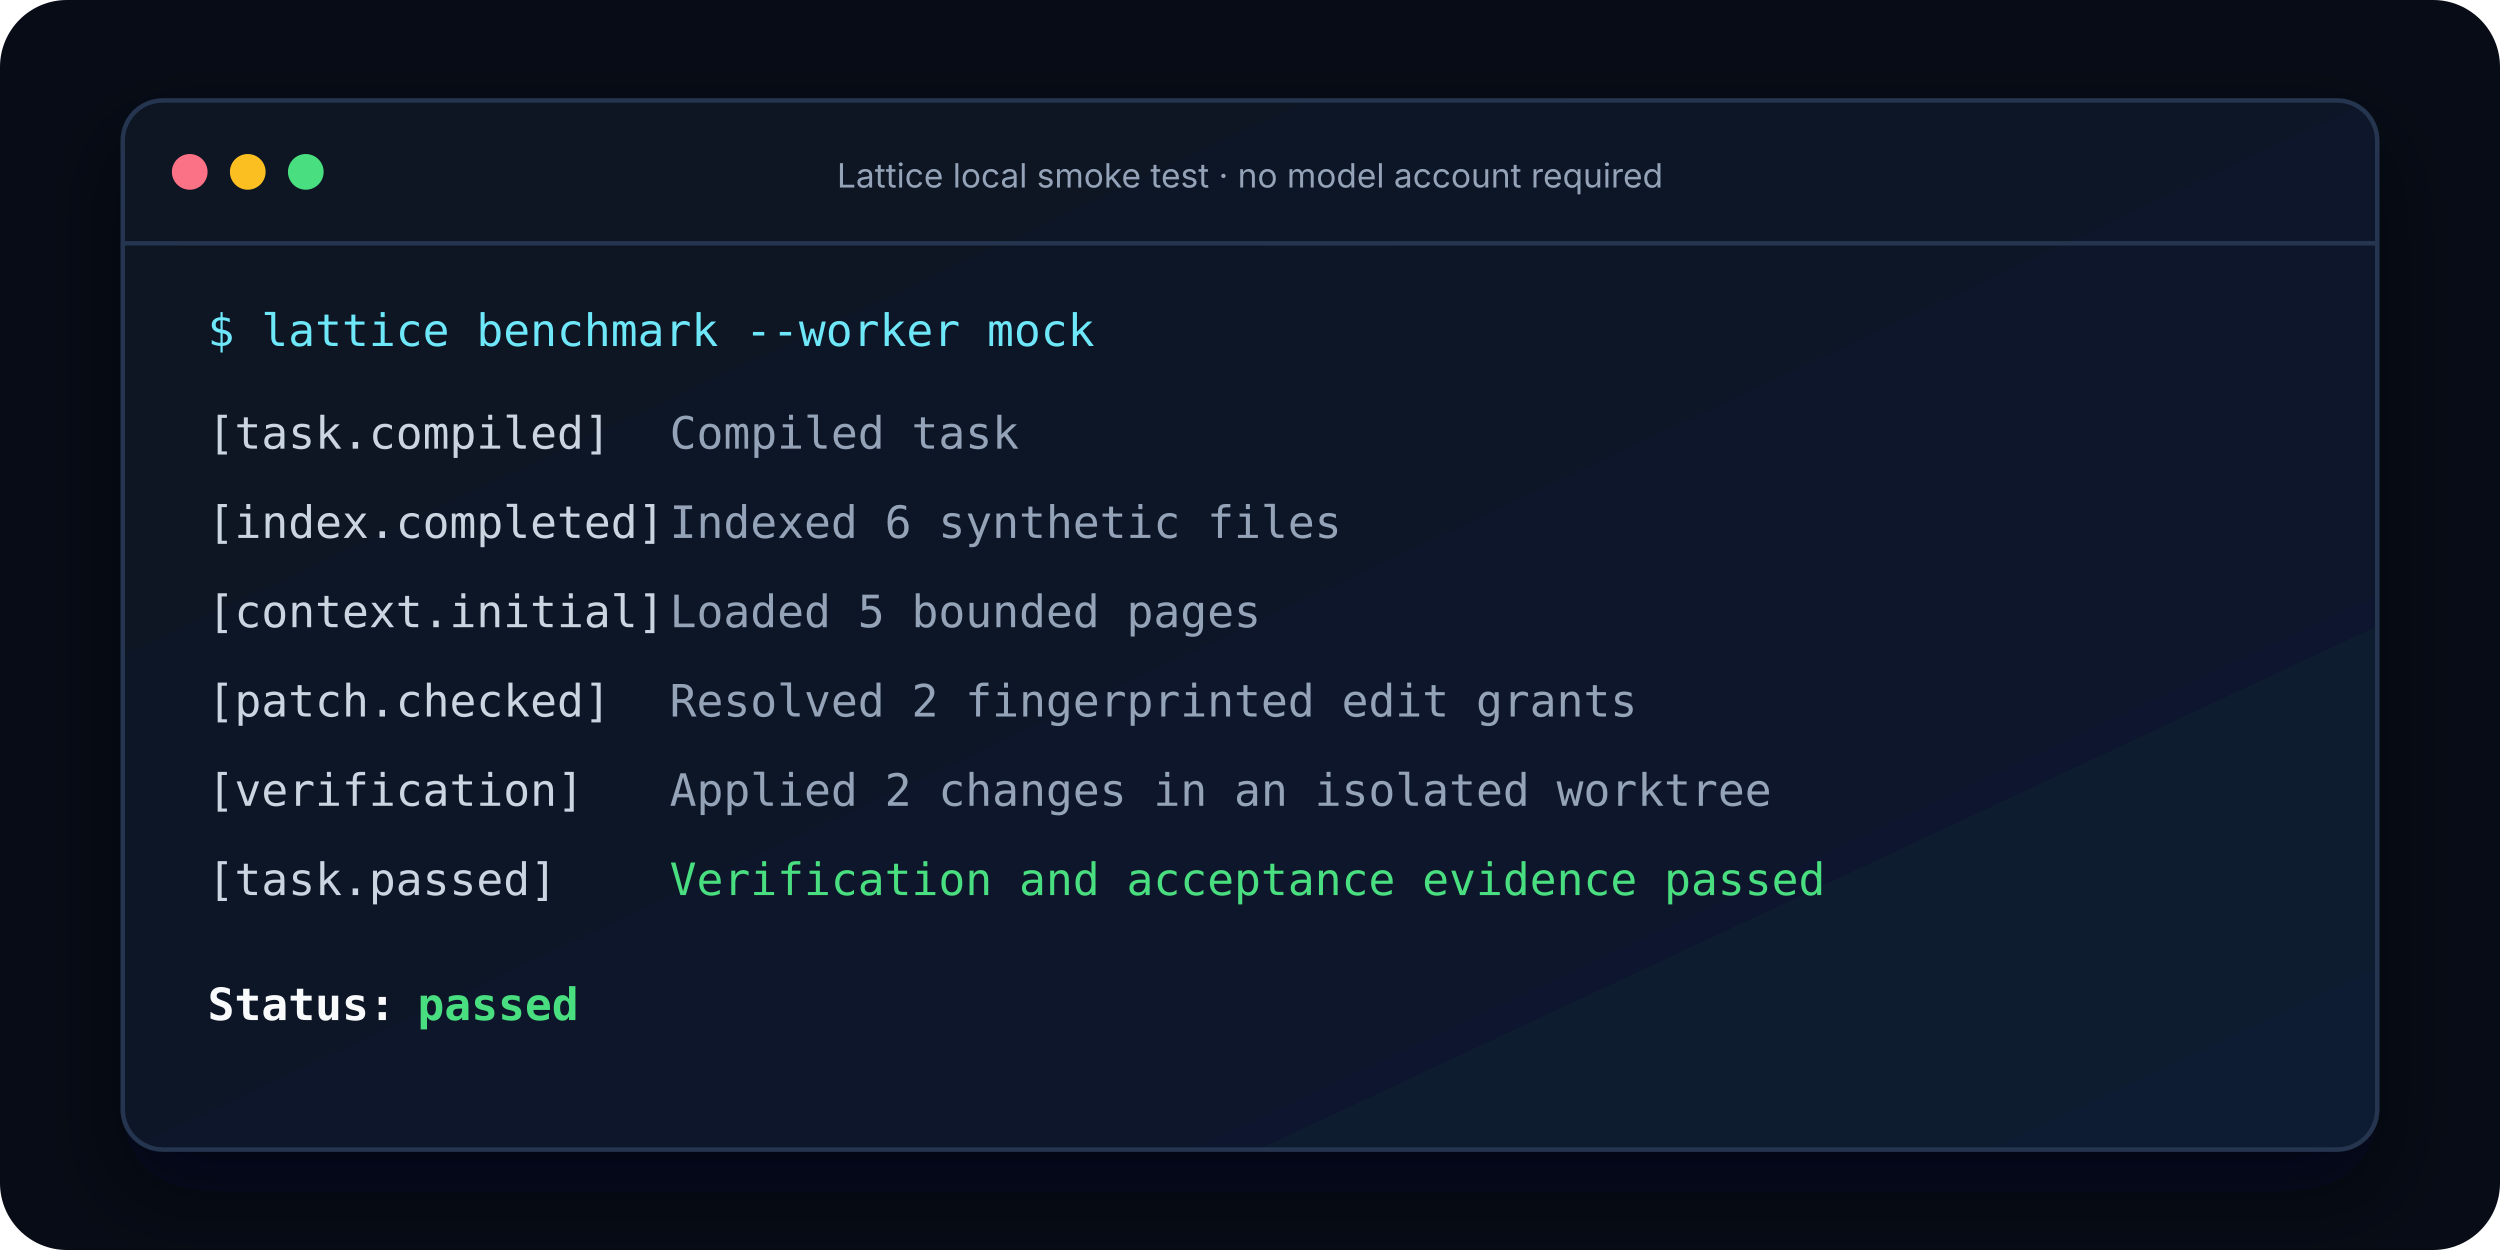
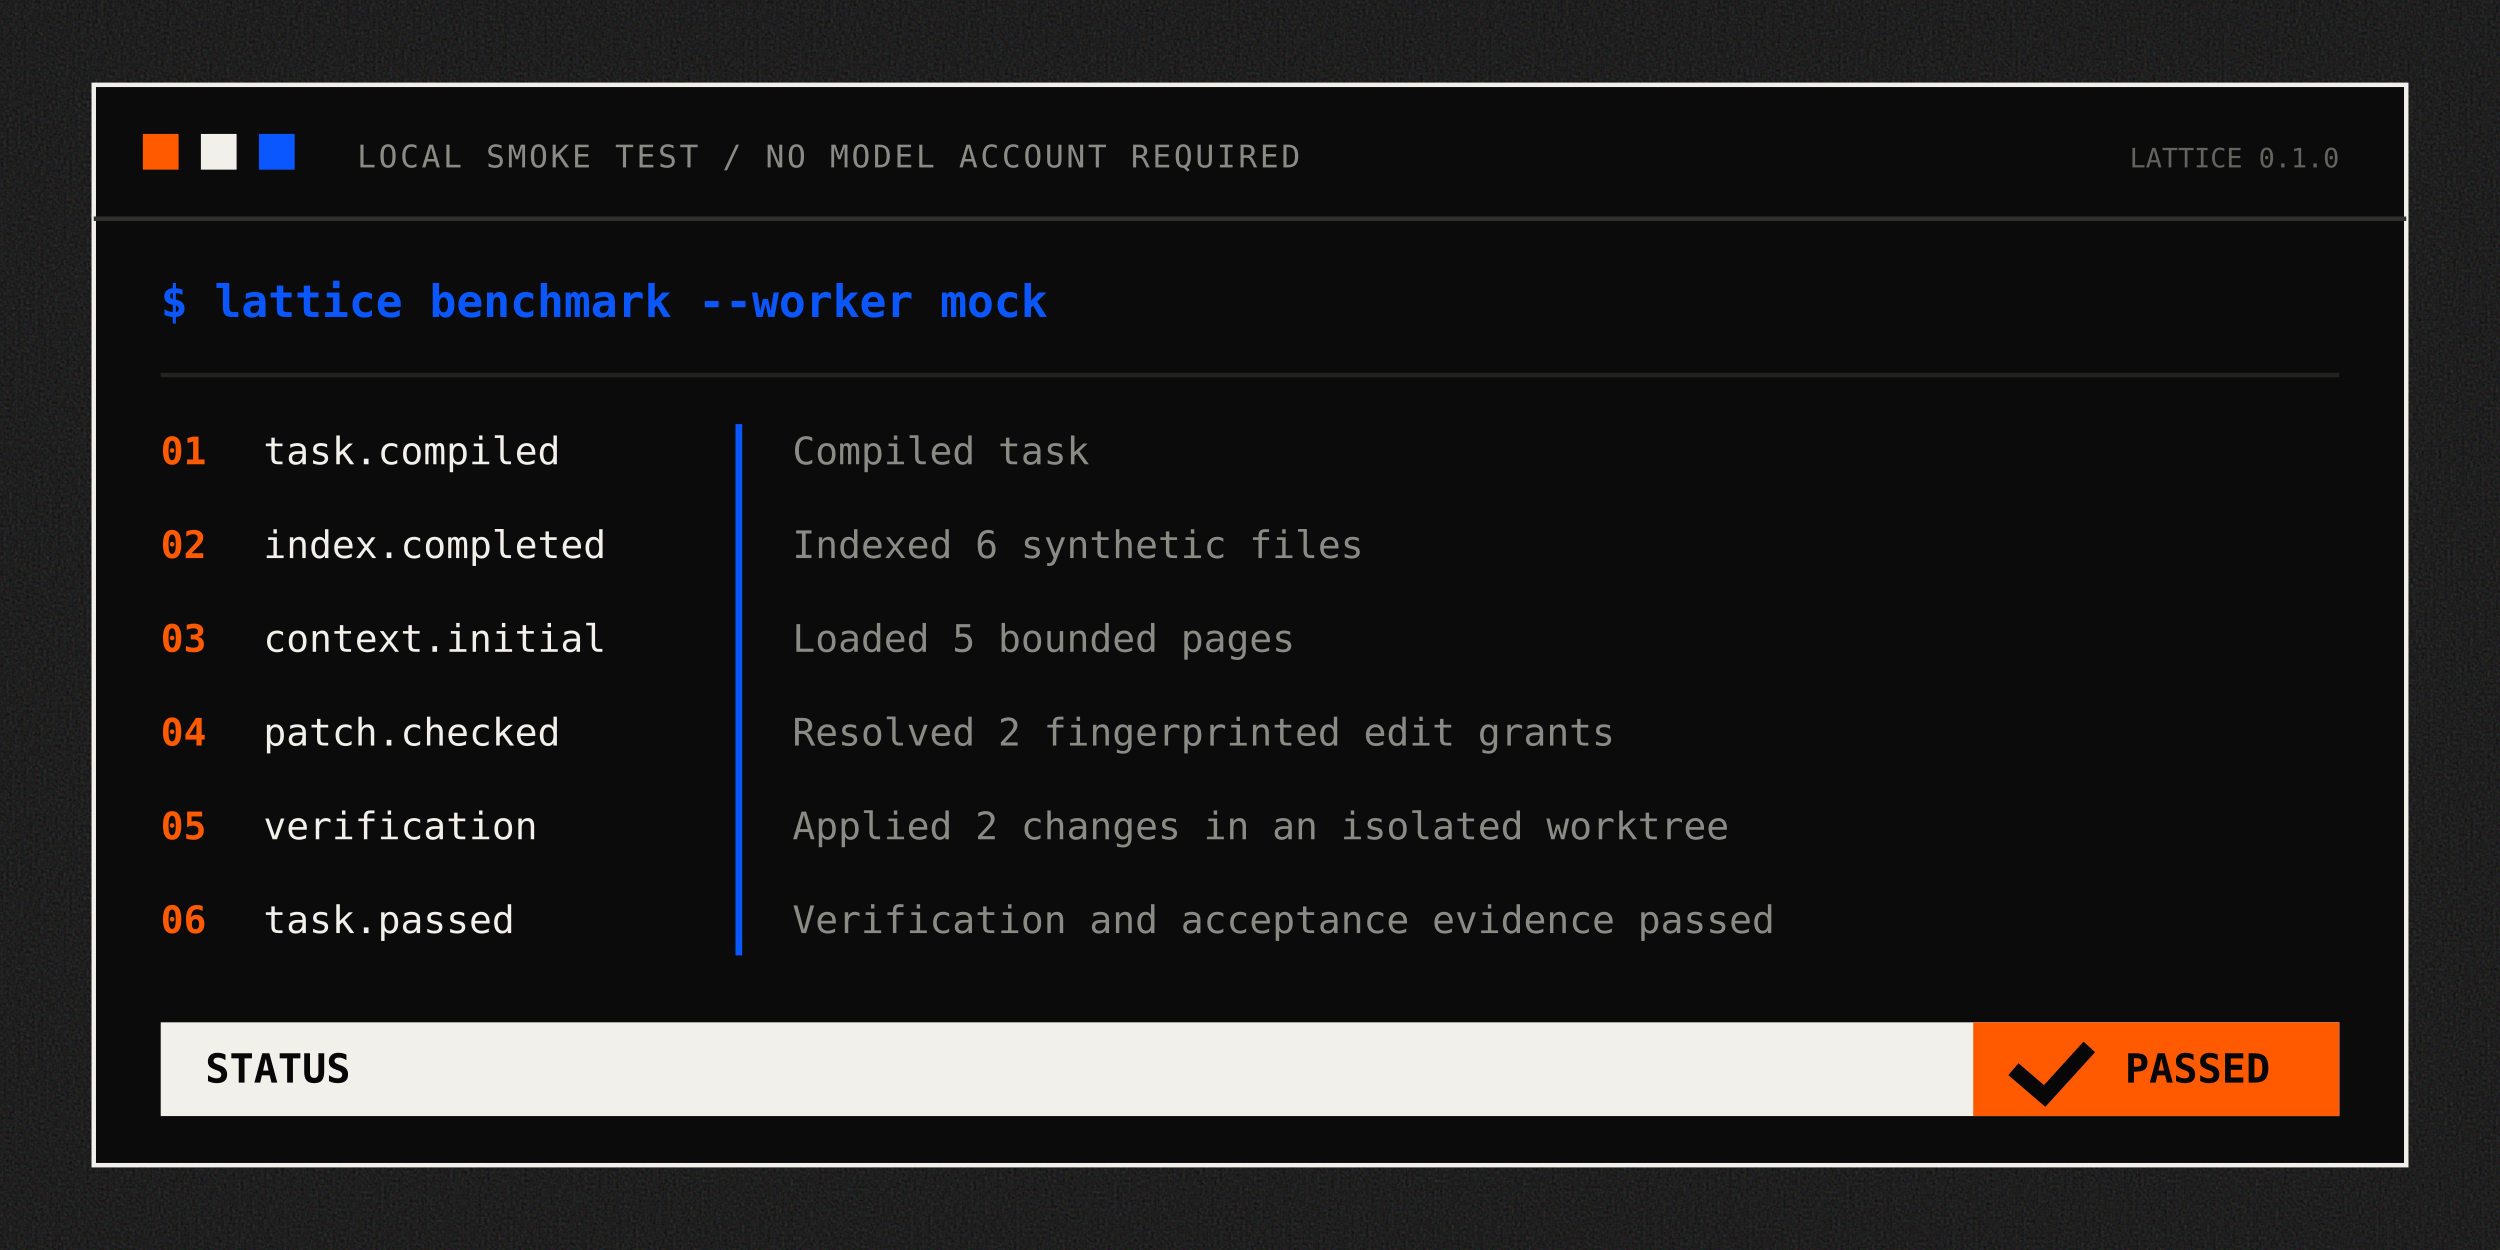
<svg xmlns="http://www.w3.org/2000/svg" width="1120" height="560" viewBox="0 0 1120 560" role="img" aria-labelledby="title desc">
  <defs>
-     <linearGradient id="frame" x1="0" y1="0" x2="1" y2="1">
-       <stop offset="0" stop-color="#0b1220" />
-       <stop offset="1" stop-color="#111c31" />
-     </linearGradient>
-     <filter id="shadow" x="-10%" y="-20%" width="120%" height="150%">
-       <feDropShadow dx="0" dy="18" stdDeviation="18" flood-color="#020617" flood-opacity="0.5" />
+     <filter id="grain" x="0" y="0" width="100%" height="100%">
+       <feTurbulence type="fractalNoise" baseFrequency="0.78" numOctaves="2" seed="23" result="noise" />
+       <feColorMatrix in="noise" type="matrix" values="1 0 0 0 0  0 1 0 0 0  0 0 1 0 0  0 0 0 .075 0" />
+       <feBlend in="SourceGraphic" mode="screen" />
    </filter>
  </defs>
-   <rect width="1120" height="560" rx="30" fill="#070c16" />
-   <g transform="translate(55 45)" filter="url(#shadow)">
-     <rect width="1010" height="470" rx="18" fill="url(#frame)" stroke="#26364f" stroke-width="2" />
-     <path d="M0 64H1010" stroke="#26364f" stroke-width="2" />
-     <circle cx="30" cy="32" r="8" fill="#fb7185" />
-     <circle cx="56" cy="32" r="8" fill="#fbbf24" />
-     <circle cx="82" cy="32" r="8" fill="#4ade80" />
-     <text x="505" y="39" fill="#94a3b8" font-family="Inter,Segoe UI,Arial,sans-serif" font-size="15" text-anchor="middle">Lattice local smoke test · no model account required</text>
-     <g font-family="Consolas,SFMono-Regular,Menlo,monospace" font-size="20">
-       <text x="38" y="110" fill="#6ee7f9">$ lattice benchmark --worker mock</text>
-       <text x="38" y="156" fill="#cbd5e1">[task.compiled]</text>
-       <text x="245" y="156" fill="#94a3b8">Compiled task</text>
-       <text x="38" y="196" fill="#cbd5e1">[index.completed]</text>
-       <text x="245" y="196" fill="#94a3b8">Indexed 6 synthetic files</text>
-       <text x="38" y="236" fill="#cbd5e1">[context.initial]</text>
-       <text x="245" y="236" fill="#94a3b8">Loaded 5 bounded pages</text>
-       <text x="38" y="276" fill="#cbd5e1">[patch.checked]</text>
-       <text x="245" y="276" fill="#94a3b8">Resolved 2 fingerprinted edit grants</text>
-       <text x="38" y="316" fill="#cbd5e1">[verification]</text>
-       <text x="245" y="316" fill="#94a3b8">Applied 2 changes in an isolated worktree</text>
-       <text x="38" y="356" fill="#cbd5e1">[task.passed]</text>
-       <text x="245" y="356" fill="#4ade80">Verification and acceptance evidence passed</text>
-       <text x="38" y="412" fill="#f8fafc" font-weight="700">Status: </text>
-       <text x="132" y="412" fill="#4ade80" font-weight="700">passed</text>
+   <rect width="1120" height="560" fill="#070707" />
+   <rect width="1120" height="560" fill="#070707" filter="url(#grain)" opacity="0.7" />
+   <g font-family="Consolas,SFMono-Regular,Menlo,monospace">
+     <rect x="42" y="38" width="1036" height="484" fill="#0b0b0b" stroke="#f1f0ea" stroke-width="2" />
+     <path d="M42 98H1078" stroke="#30302d" stroke-width="2" />
+     <rect x="64" y="60" width="16" height="16" fill="#ff5a00" />
+     <rect x="90" y="60" width="16" height="16" fill="#f1f0ea" />
+     <rect x="116" y="60" width="16" height="16" fill="#0b57ff" />
+     <text x="160" y="75" fill="#8b8b86" font-size="14" letter-spacing="1.2">LOCAL SMOKE TEST / NO MODEL ACCOUNT REQUIRED</text>
+     <text x="1048" y="75" fill="#64645f" font-size="12" text-anchor="end">LATTICE 0.1.0</text>
+     <text x="72" y="142" fill="#0b57ff" font-size="20" font-weight="700">$ lattice benchmark --worker mock</text>
+     <path d="M72 168H1048" stroke="#232321" stroke-width="2" />
+     <g font-size="17">
+       <g fill="#ff5a00" font-weight="700">
+         <text x="72" y="208">01</text>
+         <text x="72" y="250">02</text>
+         <text x="72" y="292">03</text>
+         <text x="72" y="334">04</text>
+         <text x="72" y="376">05</text>
+         <text x="72" y="418">06</text>
+       </g>
+       <g fill="#f1f0ea">
+         <text x="118" y="208">task.compiled</text>
+         <text x="118" y="250">index.completed</text>
+         <text x="118" y="292">context.initial</text>
+         <text x="118" y="334">patch.checked</text>
+         <text x="118" y="376">verification</text>
+         <text x="118" y="418">task.passed</text>
+       </g>
+       <g fill="#8b8b86">
+         <text x="355" y="208">Compiled task</text>
+         <text x="355" y="250">Indexed 6 synthetic files</text>
+         <text x="355" y="292">Loaded 5 bounded pages</text>
+         <text x="355" y="334">Resolved 2 fingerprinted edit grants</text>
+         <text x="355" y="376">Applied 2 changes in an isolated worktree</text>
+         <text x="355" y="418">Verification and acceptance evidence passed</text>
+       </g>
+       <path d="M331 190V428" stroke="#0b57ff" stroke-width="3" />
    </g>
+     <rect x="72" y="458" width="976" height="42" fill="#f1f0ea" />
+     <text x="92" y="485" fill="#070707" font-size="18" font-weight="700">STATUS</text>
+     <rect x="884" y="458" width="164" height="42" fill="#ff5a00" />
+     <path d="M902 479L916 491 936 469" fill="none" stroke="#070707" stroke-width="7" />
+     <text x="952" y="485" fill="#070707" font-size="18" font-weight="900">PASSED</text>
  </g>
</svg>
